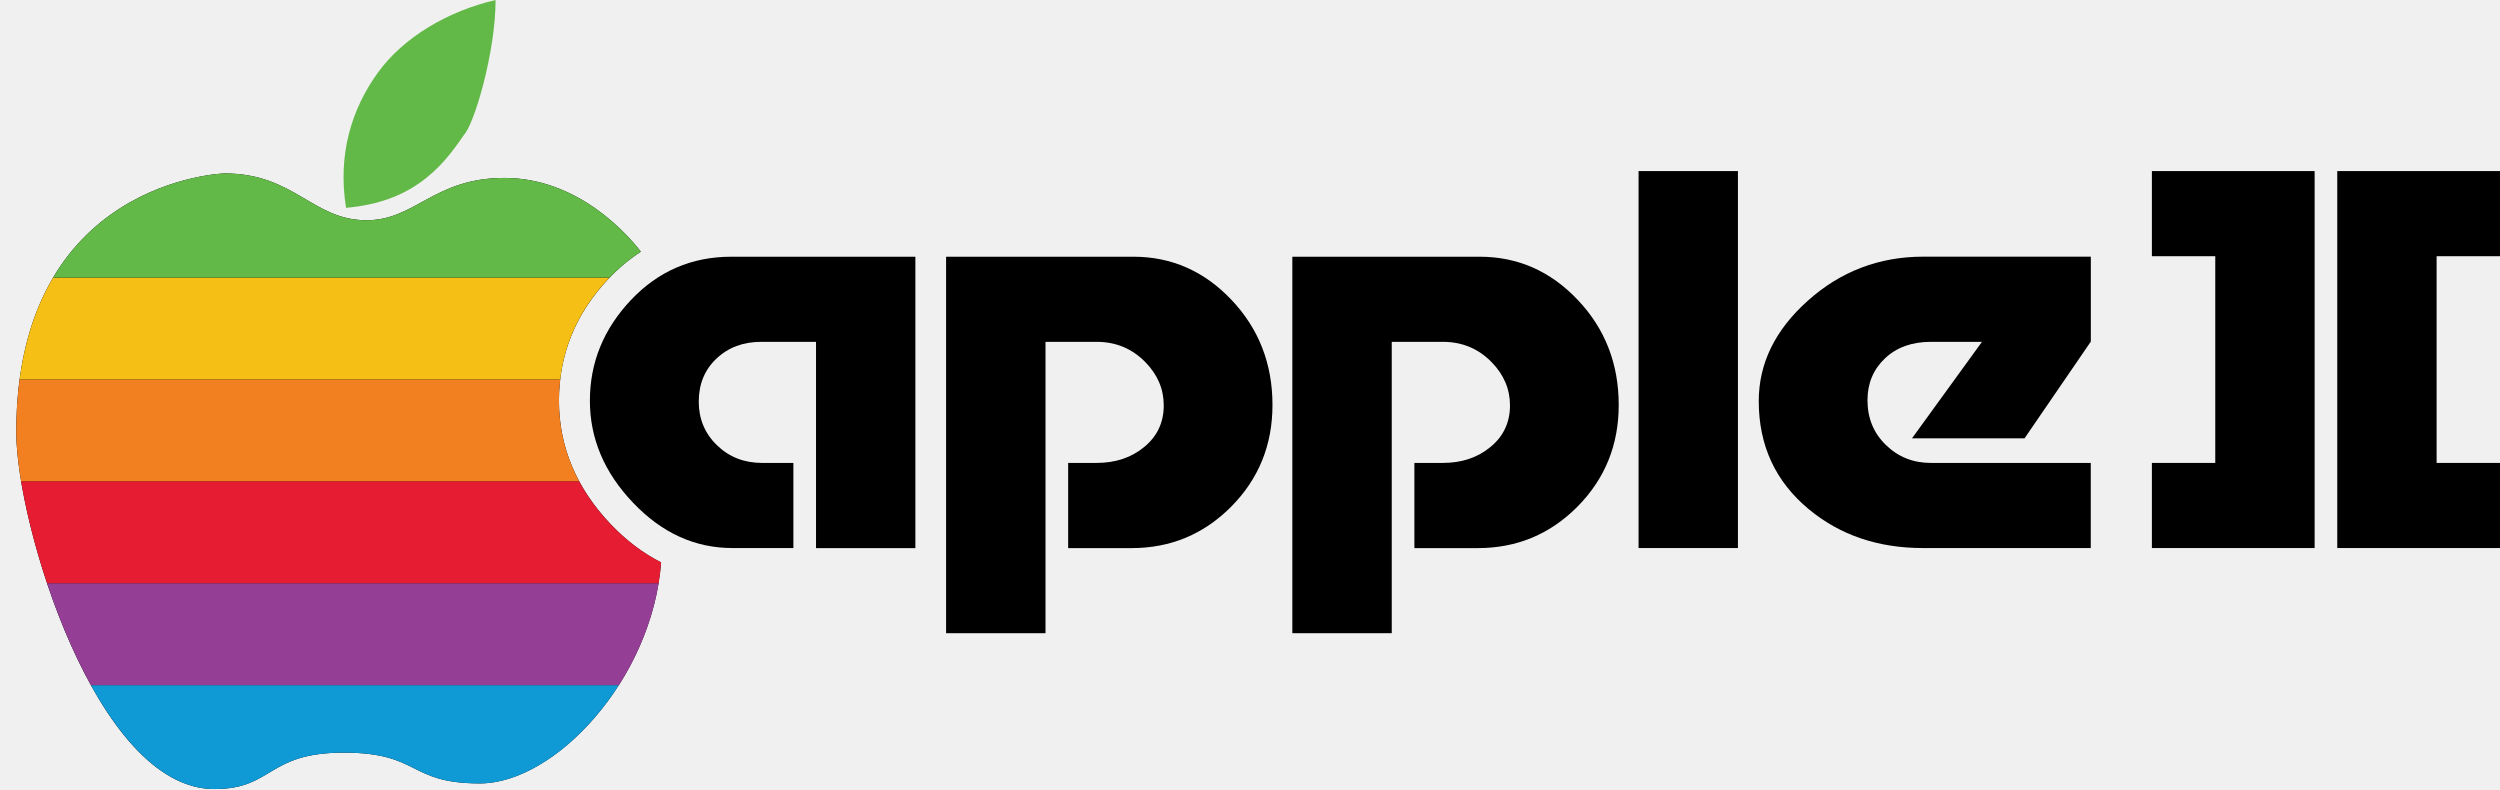
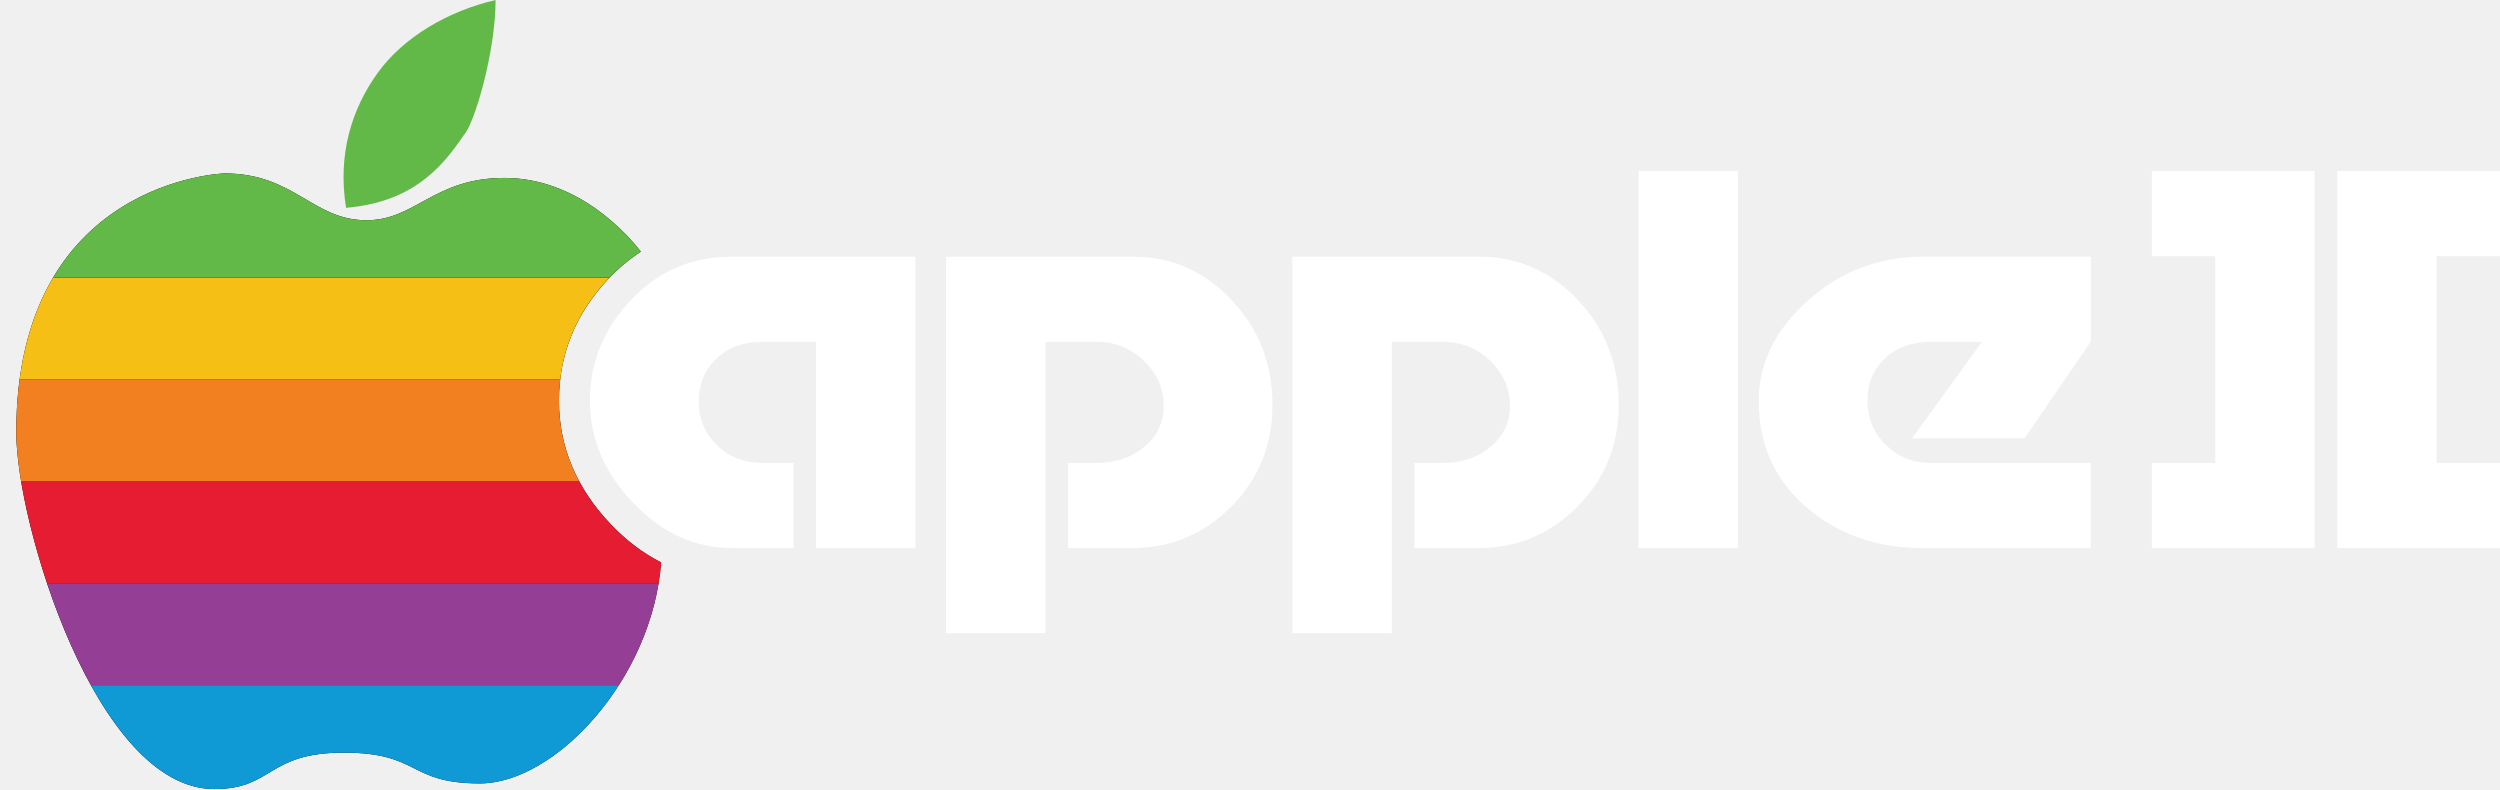
<svg xmlns="http://www.w3.org/2000/svg" xmlns:xlink="http://www.w3.org/1999/xlink" version="1.1" id="Layer_1" x="0px" y="0px" viewBox="0 0 3865.1 1219.9" style="enable-background:new 0 0 3865.1 1219.9;" xml:space="preserve">
  <style type="text/css">
	.st0{fill:#0F9AD6;}
	.st1{fill:#943F95;}
	.st2{fill:#E61D32;}
	.st3{fill:#F38020;}
	.st4{fill:#F6BF16;}
	.st5{clip-path:url(#SVGID_2_);fill:#62B947;}
	.st6{fill:#62B947;}
	.st7{fill:#FFFFFF;}
	.st8{clip-path:url(#SVGID_4_);fill:#62B947;}
	.st9{clip-path:url(#SVGID_6_);fill:#FFFFFF;}
	.st10{clip-path:url(#SVGID_8_);}
	.st11{fill:url(#SVGID_9_);}
	.st12{fill:#606161;}
	.st13{fill:url(#SVGID_10_);}
	.st14{fill:url(#SVGID_11_);}
	.st15{fill:url(#SVGID_12_);}
	.st16{fill:url(#SVGID_13_);}
	.st17{fill:url(#SVGID_14_);}
	.st18{fill:url(#SVGID_15_);}
	.st19{clip-path:url(#SVGID_17_);fill:#62B947;}
</style>
  <g>
    <g>
-       <path d="M3424.9,396.1h-98V264.5h251.6v582.8h-251.6V715.7h98V396.1z" />
+       <path class="st7" d="M3424.9,396.1h-98V264.5h251.6v582.8h-251.6V715.7h98V396.1z" />
    </g>
    <g>
-       <path d="M3767.1,715.7h98v131.6h-251.6V264.5h251.6v131.6h-98V715.7z" />
+       <path class="st7" d="M3767.1,715.7h98v131.6h-251.6V264.5h251.6v131.6h-98V715.7z" />
    </g>
    <g>
      <g>
        <path d="M943.9,810.2c-52.9-55.7-79.7-119.8-79.7-190.6c0-71.2,25.7-134.6,76.3-188.3c15.6-16.6,32.4-30.6,50.3-42.2     c-19.3-25-96.1-114-210.9-114c-109.3,0-137.5,65.4-213.3,65.4c-83.5,0-111.2-72.4-219.6-72.4c0,0-321.9,9.6-321.9,400.2     c0,140.9,123.1,551.6,306.2,551.6c91.6,0,80.6-56.3,200.1-56.3c118.9,0,98.6,47.6,210.5,47.6c115.7,0,266.3-159.8,280.2-341.7     C994.2,855.4,968,835.6,943.9,810.2z" />
      </g>
-       <path d="M1130.7,396.9h284.5v450.5h-153.6V528.5h-84.8c-27.8,0-50.8,8.6-69.1,25.9c-18.3,17.2-27.4,39.5-27.4,66.6    c0,26.7,9.4,49.2,28.2,67.4c18.8,18.2,42,27.3,69.8,27.3h48.3v131.6h-94.3c-58,0-109.2-23.4-153.6-70.1    C934.2,730.5,912,678,912,619.5c0-58.9,21.1-110.7,63.3-155.5C1017.5,419.3,1069.3,396.9,1130.7,396.9z" />
-       <path d="M1462.7,979V396.9h289.6c59,0,109.6,22.3,151.7,66.8c42.2,44.5,63.3,98.7,63.3,162.4c0,61.8-21.2,114.1-63.6,157    c-42.4,42.8-93.9,64.3-154.3,64.3h-98V715.7h43.9c29.3,0,53.9-8.2,73.9-24.8c20-16.5,30-37.9,30-64.1c0-25.3-9.5-47.6-28.5-67    c-20.5-20.9-45.6-31.3-75.3-31.3h-79V979H1462.7z" />
-       <path d="M1998,979V396.9h289.6c59,0,109.6,22.3,151.7,66.8c42.2,44.5,63.3,98.7,63.3,162.4c0,61.8-21.2,114.1-63.6,157    c-42.4,42.8-93.9,64.3-154.3,64.3h-98V715.7h43.9c29.3,0,53.9-8.2,73.9-24.8c20-16.5,30-37.9,30-64.1c0-25.3-9.5-47.6-28.5-67    c-20.5-20.9-45.6-31.3-75.3-31.3h-79V979H1998z" />
-       <path d="M2533.3,264.5h153.6v582.8h-153.6V264.5z" />
-       <path d="M3232.4,715.7v131.6h-259.6c-69.2,0-128-20-176.2-59.9c-51.7-42.8-77.5-98.6-77.5-167.2c0-58.4,25.3-110.2,76.1-155.5    c50.7-45.3,110.2-67.9,178.4-67.9h258.9v131.3L3130,677.7h-174l108.2-149.2h-79c-29.3,0-52.9,8.5-70.9,25.5    c-18,17-27.1,38.6-27.1,64.8c0,27.7,9.5,50.8,28.5,69.2c19,18.5,42.2,27.7,69.5,27.7H3232.4z" />
+       <path class="st7" d="M1130.7,396.9h284.5v450.5h-153.6V528.5h-84.8c-27.8,0-50.8,8.6-69.1,25.9c-18.3,17.2-27.4,39.5-27.4,66.6    c0,26.7,9.4,49.2,28.2,67.4c18.8,18.2,42,27.3,69.8,27.3h48.3v131.6h-94.3c-58,0-109.2-23.4-153.6-70.1    C934.2,730.5,912,678,912,619.5c0-58.9,21.1-110.7,63.3-155.5C1017.5,419.3,1069.3,396.9,1130.7,396.9z" />
+       <path class="st7" d="M1462.7,979V396.9h289.6c59,0,109.6,22.3,151.7,66.8c42.2,44.5,63.3,98.7,63.3,162.4    c0,61.8-21.2,114.1-63.6,157c-42.4,42.8-93.9,64.3-154.3,64.3h-98V715.7h43.9c29.3,0,53.9-8.2,73.9-24.8c20-16.5,30-37.9,30-64.1    c0-25.3-9.5-47.6-28.5-67c-20.5-20.9-45.6-31.3-75.3-31.3h-79V979H1462.7z" />
+       <path class="st7" d="M1998,979V396.9h289.6c59,0,109.6,22.3,151.7,66.8c42.2,44.5,63.3,98.7,63.3,162.4    c0,61.8-21.2,114.1-63.6,157c-42.4,42.8-93.9,64.3-154.3,64.3h-98V715.7h43.9c29.3,0,53.9-8.2,73.9-24.8c20-16.5,30-37.9,30-64.1    c0-25.3-9.5-47.6-28.5-67c-20.5-20.9-45.6-31.3-75.3-31.3h-79V979H1998z" />
+       <path class="st7" d="M2533.3,264.5h153.6v582.8h-153.6V264.5z" />
+       <path class="st7" d="M3232.4,715.7v131.6h-259.6c-69.2,0-128-20-176.2-59.9c-51.7-42.8-77.5-98.6-77.5-167.2    c0-58.4,25.3-110.2,76.1-155.5c50.7-45.3,110.2-67.9,178.4-67.9h258.9v131.3L3130,677.7h-174l108.2-149.2h-79    c-29.3,0-52.9,8.5-70.9,25.5c-18,17-27.1,38.6-27.1,64.8c0,27.7,9.5,50.8,28.5,69.2c19,18.5,42.2,27.7,69.5,27.7H3232.4z" />
      <path class="st0" d="M742,1211.2c71.9,0,157.2-61.7,214.8-152H140.5c50.6,91.4,115.7,160.7,190.9,160.7    c91.6,0,80.6-56.3,200.1-56.3C650.3,1163.6,630.1,1211.2,742,1211.2z" />
      <path class="st1" d="M140.5,1059.2h816.4c29.6-46.4,52-100.4,61.4-157.5H72.7C90.8,955.7,113.6,1010.5,140.5,1059.2z" />
      <path class="st2" d="M72.7,901.6h945.5c1.8-10.6,3.1-21.4,3.9-32.2c-28-14.1-54.1-33.8-78.3-59.2c-19.8-20.9-36-42.9-48.4-66.1    H32.6C40.4,790.5,54,845.6,72.7,901.6z" />
      <path class="st3" d="M864.2,619.5c0-11.2,0.7-22.1,2-32.9H30.3c-3.4,25.2-5.2,52.3-5.2,81.7c0,20.3,2.6,46.3,7.5,75.8h862.8    C874.7,705.5,864.2,663.8,864.2,619.5z" />
      <path class="st4" d="M82.2,429.1C57.8,470.2,39,521.8,30.3,586.6h835.8c6.8-57.9,31.6-110.1,74.3-155.4c0.7-0.7,1.4-1.4,2.1-2.1    H82.2z" />
      <g>
        <defs>
-           <path id="SVGID_1_" d="M943.9,810.2c-52.9-55.7-79.7-119.8-79.7-190.6c0-71.2,25.7-134.6,76.3-188.3      c15.6-16.6,32.4-30.6,50.3-42.2c-19.3-25-96.1-114-210.9-114c-109.3,0-137.5,65.4-213.3,65.4c-83.5,0-111.2-72.4-219.6-72.4      c0,0-321.9,9.6-321.9,400.2c0,140.9,123.1,551.6,306.2,551.6c91.6,0,80.6-56.3,200.1-56.3c118.9,0,98.6,47.6,210.5,47.6      c115.7,0,266.3-159.8,280.2-341.7C994.2,855.4,968,835.6,943.9,810.2z" />
+           <path id="SVGID_3_" d="M943.9,810.2c-52.9-55.7-79.7-119.8-79.7-190.6c0-71.2,25.7-134.6,76.3-188.3      c15.6-16.6,32.4-30.6,50.3-42.2c-19.3-25-96.1-114-210.9-114c-109.3,0-137.5,65.4-213.3,65.4c-83.5,0-111.2-72.4-219.6-72.4      c0,0-321.9,9.6-321.9,400.2c0,140.9,123.1,551.6,306.2,551.6c91.6,0,80.6-56.3,200.1-56.3c118.9,0,98.6,47.6,210.5,47.6      c115.7,0,266.3-159.8,280.2-341.7C994.2,855.4,968,835.6,943.9,810.2z" />
        </defs>
        <clipPath id="SVGID_2_">
-           <use xlink:href="#SVGID_1_" style="overflow:visible;" />
+           <use xlink:href="#SVGID_3_" style="overflow:visible;" />
        </clipPath>
        <rect y="268.1" class="st5" width="1131.7" height="161" />
      </g>
      <path class="st6" d="M717.2,208.6C732.8,193.1,766.2,81.1,766.2,0l0,0c-73.6,17.1-142.5,57.5-182.3,112.7l0,0    c-39.7,55.2-62.3,125-48.9,208.6l0,0C634.5,312.7,681.2,262.7,717.2,208.6L717.2,208.6z" />
    </g>
  </g>
</svg>
